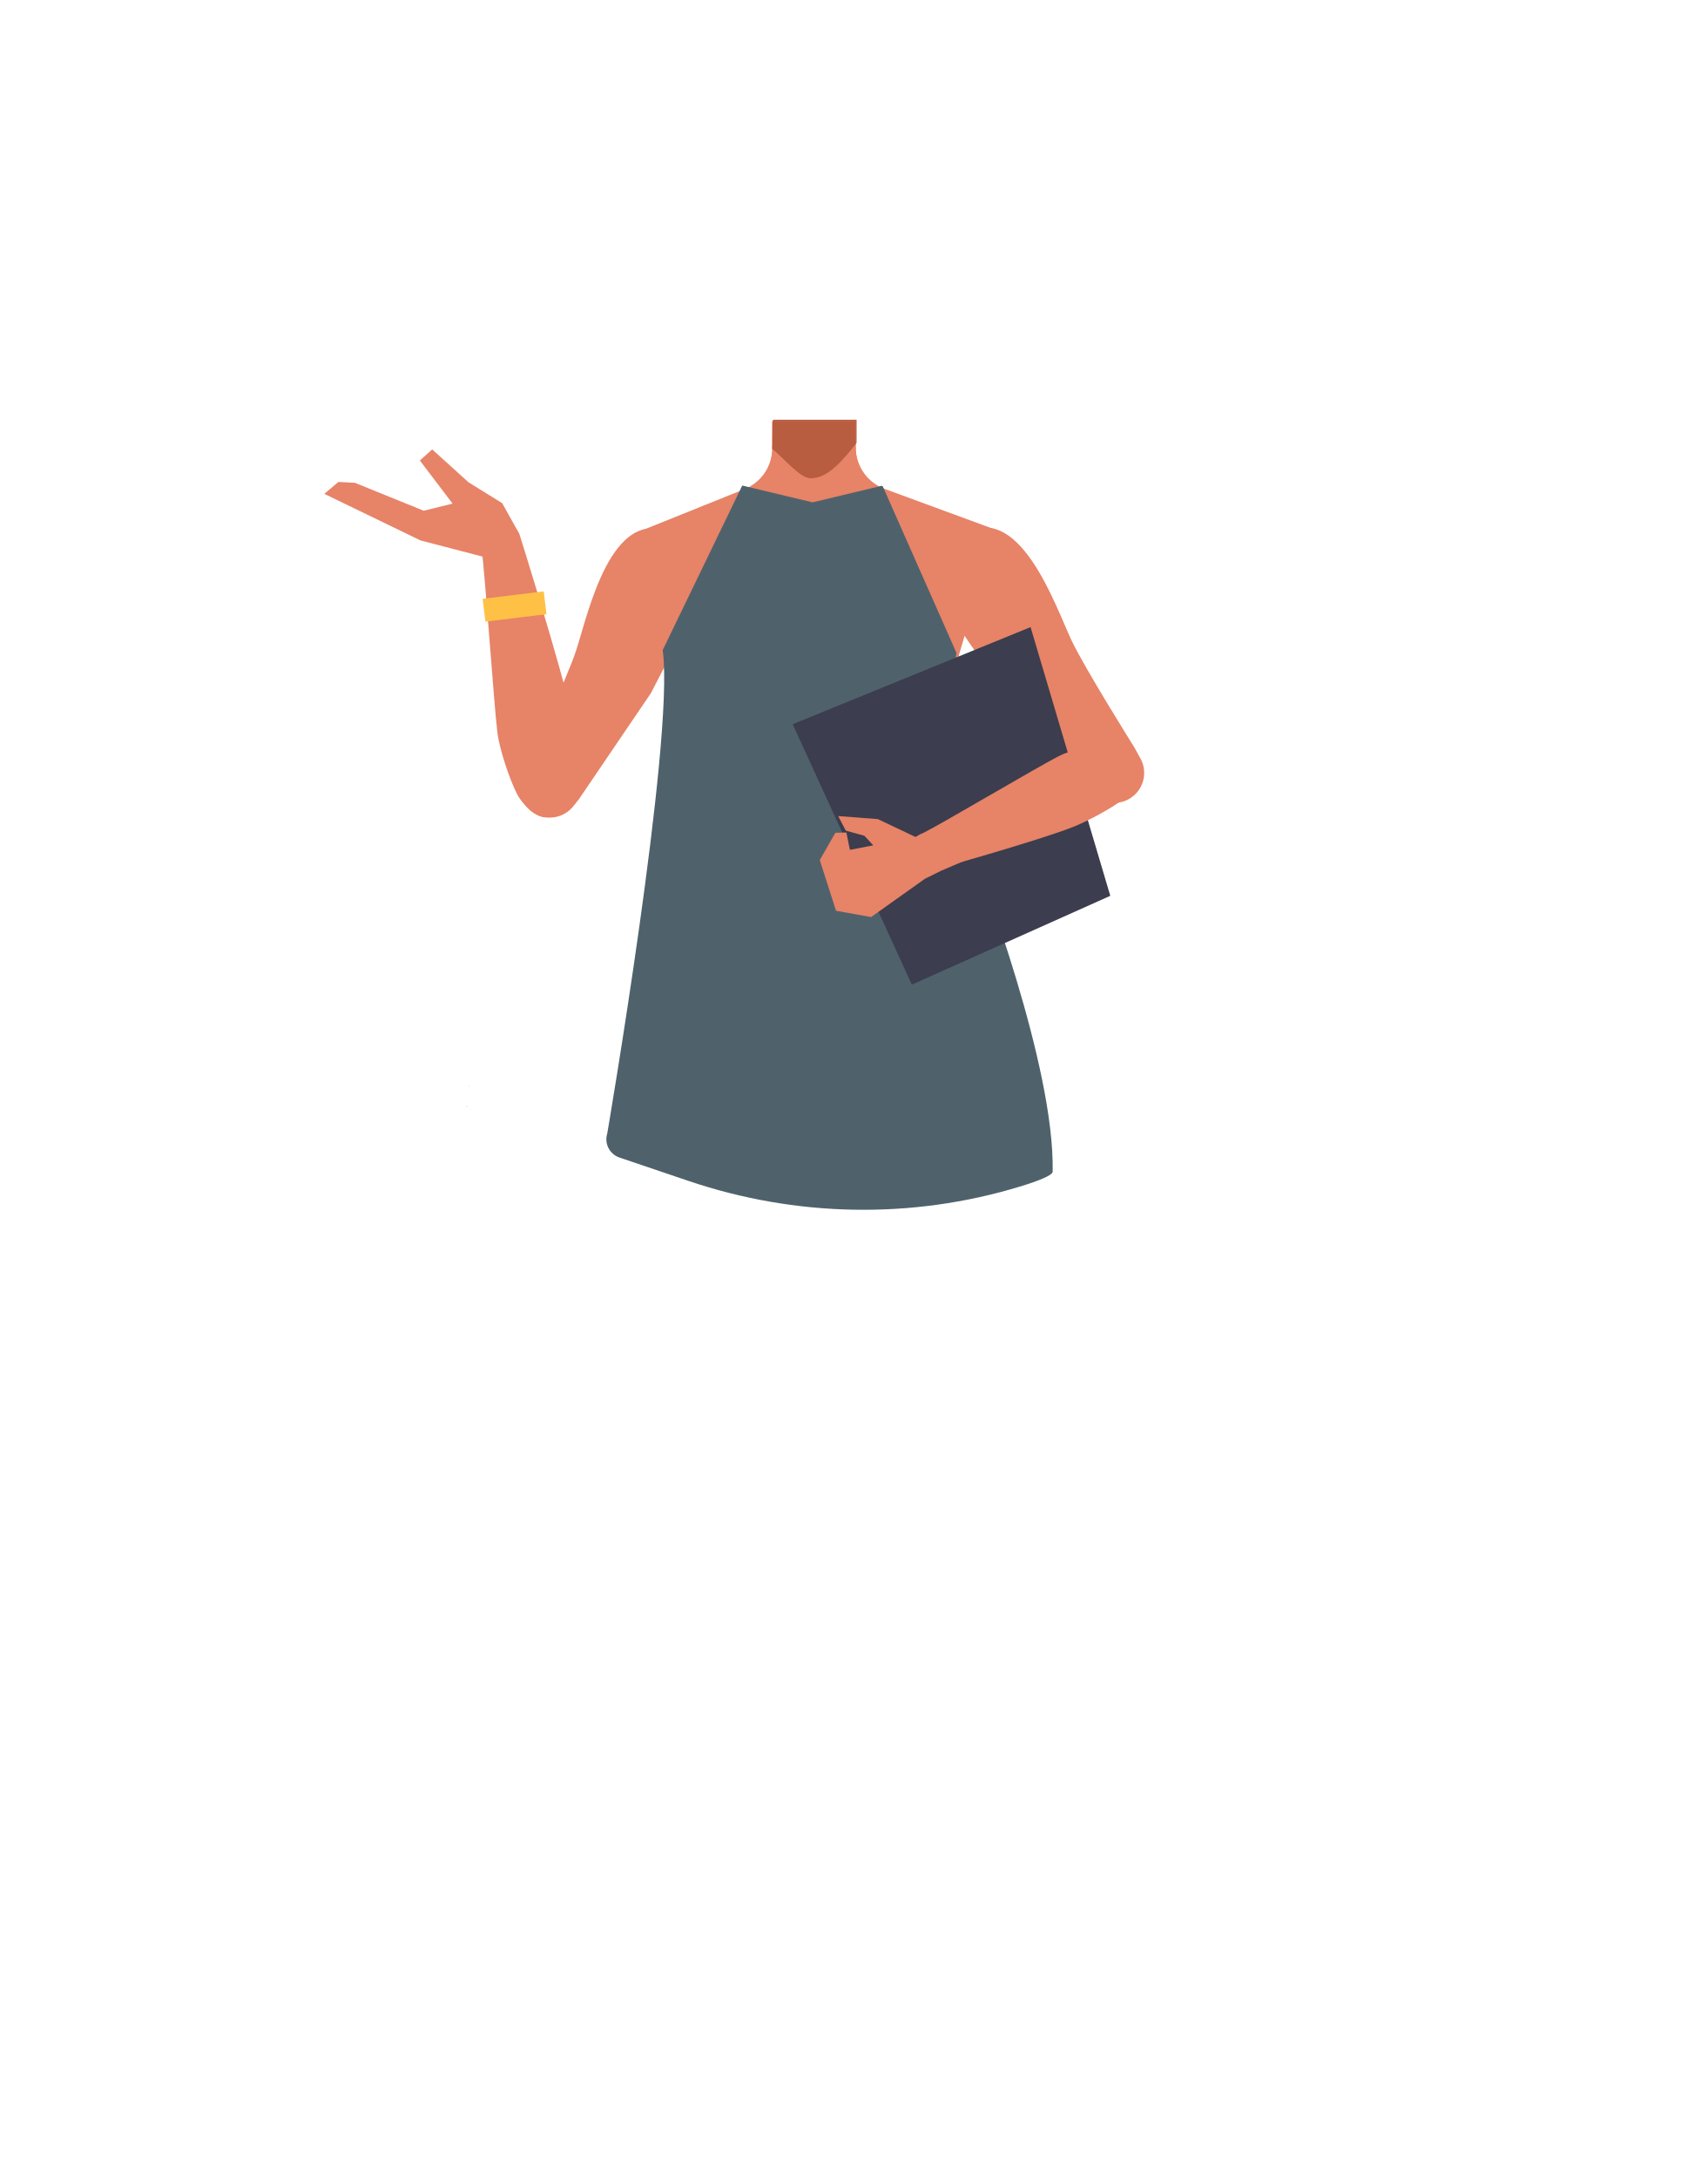
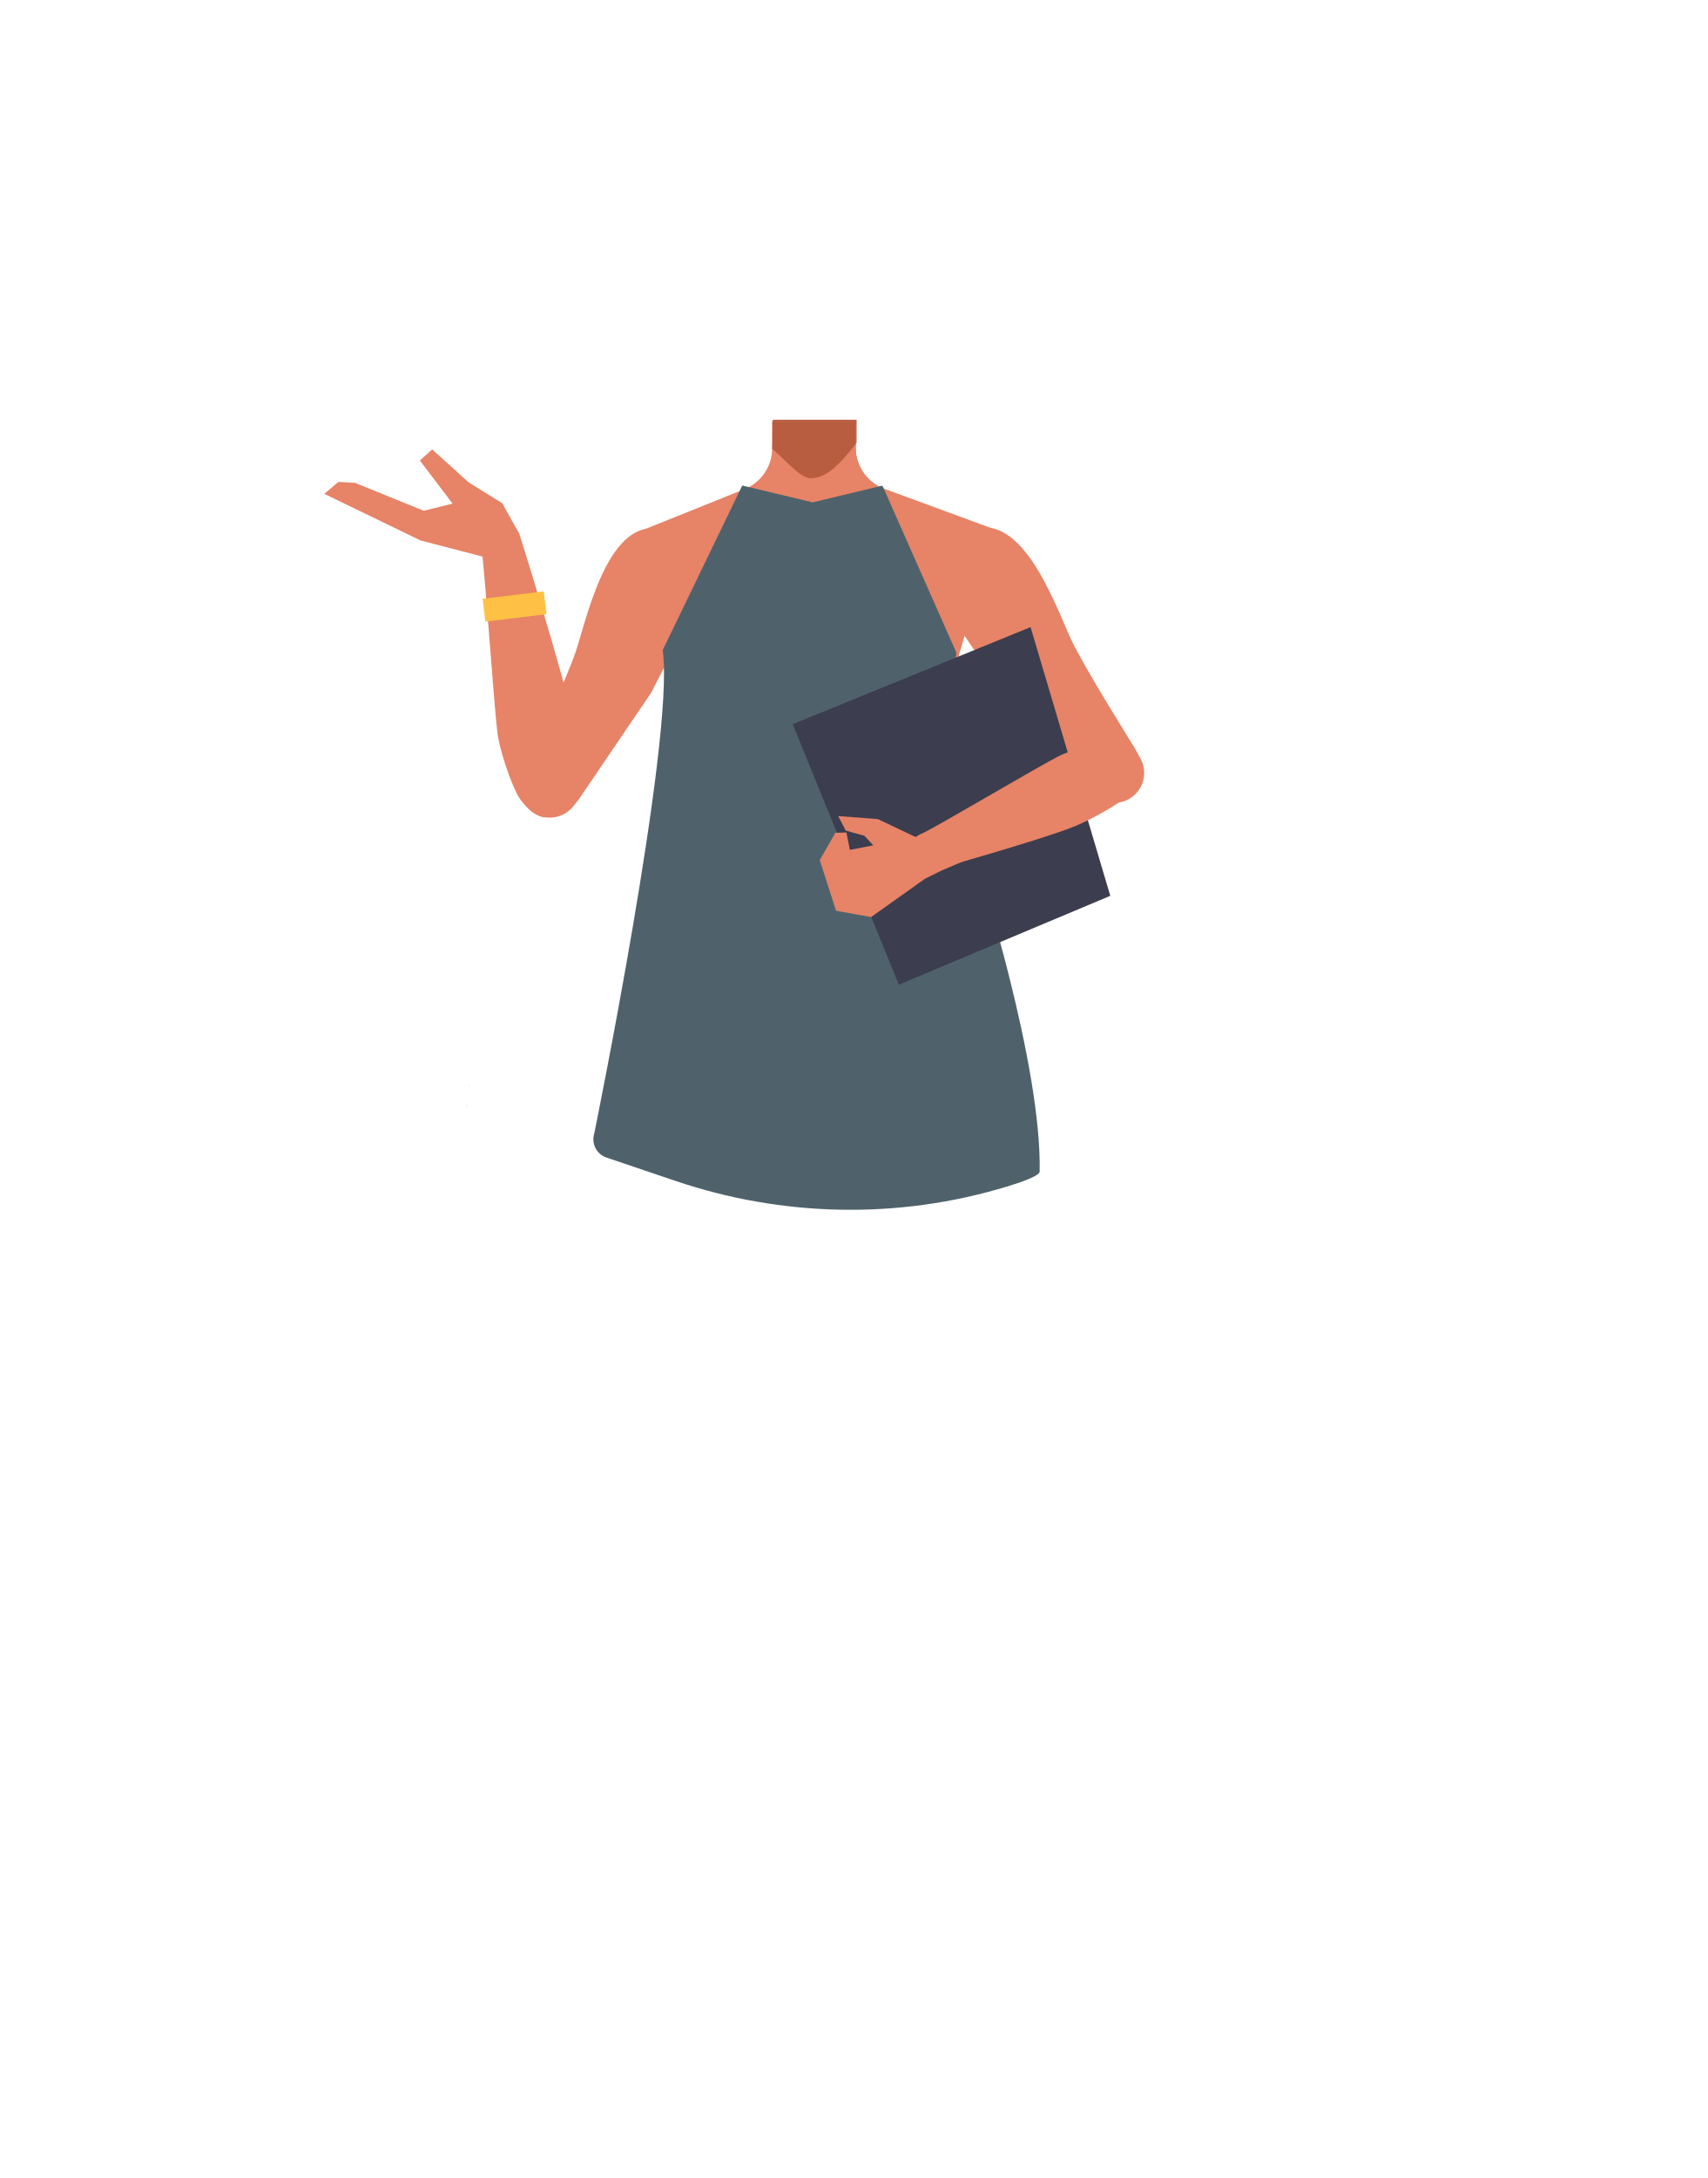
<svg xmlns="http://www.w3.org/2000/svg" version="1.1" id="Calque_1" x="0px" y="0px" viewBox="0 0 788 1005.1" style="enable-background:new 0 0 788 1005.1;" xml:space="preserve">
  <style type="text/css">
	.st0{fill:#E78367;}
	.st1{fill:#B85D40;}
	.st2{fill:#FFC145;}
	.st3{fill:#3C3D4E;}
	.st4{fill:#C35959;}
	.st5{fill:#1A1818;}
	.st6{fill:#BAA535;}
	.st7{fill:#4F626C;}
</style>
  <g id="Calque_4">
    <path class="st0" d="M440.4,283.9l2.2,18.2l-21.1,75.3h-92.1l-22.5-75.6l2.6-18.7l-17-36.8l51.2-20.6c7.7-3.1,12.8-10.6,12.8-18.9   v-12.8H395v12.5c0,8.5,5.3,16.1,13.3,19.1l51.4,18.9L440.4,283.9z" />
    <path class="st1" d="M356.9,193.7h38.5v10.6l0,0c-8.6,11-14.3,15.8-20.9,15.8c-4.9,0-12.7-9.7-17.7-13.6l0.1-1.9V193.7z" />
  </g>
  <g id="Calque_3">
    <path class="st0" d="M300.5,319.8l-33.2,48.9l-2.6,3.3c-4.5,5.7-12.6,7-18.6,3l0,0c-5.5-3.6-7.6-10.6-5.2-16.7l2.2-5.4   c0,0,18.3-39,22.8-52.6c5.5-16.7,16.2-68.3,44.7-54.1l0,0c10.4,5.2,18.7,18.5,13.1,28.6L300.5,319.8z" />
    <path class="st0" d="M252.1,377.2L252.1,377.2c5.8-0.2,11-3.6,13.4-8.9c0.3-0.5,0.5-1,0.7-1.6c1.7-9.1-0.5-27.8-2.4-36.8   c-4.4-21-24.1-83.6-24.1-83.6l0,0c-2-4.2-7-6.1-11.3-4.4l-1,0.4c-4,1.6-6.3,5.8-5.4,10c0.2,0.8,0.3,1.5,0.4,2   c1.4,9.4,5.6,71,7.2,83.8c0.9,7.5,5.7,21.9,9.2,28.6C240.8,370.6,247.1,377.4,252.1,377.2z" />
    <path class="st0" d="M239,245.1c0,0,1,15.9-3.9,14.9l-1.8-0.4l-39.2-10.2l-44.4-21.5l6.5-5.5l7.6,0.4l31.8,12.9l13.3-3.3   l-15.1-19.9l5.7-5.1l16.8,15.2l15.5,9.6L239,245.1z" />
    <rect x="223.3" y="274.6" transform="matrix(0.9927 -0.1207 0.1207 0.9927 -32.0322 30.6945)" class="st2" width="28.4" height="10.6" />
    <polygon class="st3" points="215.6,510.3 215.7,510.3 215.6,510.2  " />
    <polygon class="st3" points="215.7,510.3 215.8,510.3 215.8,510.2  " />
    <polygon class="st3" points="215.6,510.3 215.7,510.3 215.6,510.2  " />
    <polygon class="st3" points="215.7,510.3 215.8,510.3 215.8,510.2  " />
    <polygon class="st3" points="215.2,510.7 215.3,510.6 215.2,510.6  " />
    <polygon class="st3" points="215.3,510.6 215.4,510.7 215.4,510.6  " />
    <polygon class="st3" points="215.2,510.7 215.3,510.6 215.2,510.6  " />
    <polygon class="st3" points="215.3,510.6 215.4,510.7 215.4,510.6  " />
    <polygon points="217,510.6 217.1,510.6 217,510.6  " />
    <polygon points="217.1,510.6 217.1,510.6 217.1,510.6  " />
    <polygon points="217,510.6 217.1,510.6 217,510.6  " />
    <path class="st4" d="M440.7,301.1c0,14.3-19.3,41.3-33.6,41.3c-14.3-0.3-25.7-12.1-25.4-26.4c0.3-13.9,11.5-25.1,25.4-25.4   C421.4,290.7,440.7,286.9,440.7,301.1z" />
    <circle class="st4" cx="375.5" cy="238.7" r="25.9" />
    <polygon class="st5" points="216.6,501.1 216.5,501.1 216.5,501  " />
    <polygon points="216.7,501 216.7,501.1 216.6,501.1  " />
    <polygon class="st5" points="216.6,501.1 216.5,501.1 216.5,501  " />
    <polygon points="216.7,501 216.7,501.1 216.6,501.1  " />
    <path class="st0" d="M459.6,244.9l-17,57.5l-21.1,75.3h-92.1l-22.5-75.6l2.6-18.7l-17-36.8l51.2-20.5c7.7-3.1,12.7-10.6,12.8-18.9   v-12.8H395v12.5c0,8.5,5.3,16.1,13.3,19.1L459.6,244.9L459.6,244.9z" />
    <path class="st1" d="M356.6,194.3H395v10.6l0,0c-8.6,11-14.3,15.8-20.9,15.8c-4.9,0-12.7-9.7-17.7-13.6l0.1-1.9L356.6,194.3z" />
-     <path class="st6" d="M374.9,379.7H421c0,0,20.9,57.8,21,62.8s-62.3,67.5-61.3,70c1,2.5-6.4-4.3-6.4-5S374.9,379.7,374.9,379.7z" />
-     <path class="st6" d="M373.9,379.7h-46.1c0,0-20.9,57.8-21,62.8s62.3,67.5,61.3,70c-1,2.5,6.4-4.3,6.4-5S373.9,379.7,373.9,379.7z" />
-     <path class="st7" d="M342.5,224.3L305.9,300c0,0.1,0,0.2,0,0.3l0.1,0.6c5.2,41.7-25.7,222.2-25.7,222.2c-1.4,4.5,0.9,9.3,5.4,11   l31.9,10.8c49.5,16.8,103.1,17.9,153.1,2.7c9.2-2.8,15.2-5.3,15.2-6.9c1-49-33.5-138.3-35.9-145.4l-15.5,6.6   c-14.4-42.5,0.8-56.2,7-100.6l0.1-0.6c0-0.1-0.1,0.7-0.1,0.6l-34-76.8c-0.1-0.2-0.3-0.3-0.6-0.3l-31.7,7.6c-0.1,0-0.2,0-0.2,0   l-31.8-7.6C342.9,224,342.6,224.1,342.5,224.3z" />
+     <path class="st6" d="M374.9,379.7H421c0,0,20.9,57.8,21,62.8s-68.3,67.5-67.3,70c1,2.5-6.4-4.3-6.4-5S374.9,379.7,374.9,379.7z" />
+     <path class="st6" d="M373.9,379.7h-46.1c0,0-20.9,57.8-21,62.8s56.3,67.5,55.3,70c-1,2.5,6.4-4.3,6.4-5S373.9,379.7,373.9,379.7z" />
+     <path class="st7" d="M342.5,224.3L305.9,300c0,0.1,0,0.2,0,0.3l0.1,0.6c5.2,41.7-31.7,222.2-31.7,222.2c-1.4,4.5,0.9,9.3,5.4,11   l31.9,10.8c49.5,16.8,103.1,17.9,153.1,2.7c9.2-2.8,15.2-5.3,15.2-6.9c1-49-27.5-138.3-29.9-145.4l-15.5,6.6   c-14.4-42.5,0.8-56.2,7-100.6l0.1-0.6c0-0.1-0.1,0.7-0.1,0.6l-34-76.8c-0.1-0.2-0.3-0.3-0.6-0.3l-31.7,7.6c-0.1,0-0.2,0-0.2,0   l-31.8-7.6C342.9,224,342.6,224.1,342.5,224.3z" />
    <path class="st0" d="M462.7,319l38.8,44.5l3,3c5.1,5.1,13.3,5.4,18.8,0.7l0,0c5-4.3,6.3-11.5,3.1-17.2l-2.8-5.1   c0,0-22.9-36.5-29-49.4c-7.5-15.9-24.3-65.9-50.9-48.4l0,0c-9.7,6.4-16.4,20.6-9.6,30L462.7,319z" />
-     <polygon class="st3" points="365.9,334.2 420.9,454.4 512.5,413.4 475.7,289.4  " />
+     <polygon class="st3" points="365.9,334.2 414.9,454.4 512.5,413.4 475.7,289.4  " />
    <path class="st0" d="M524.8,348.4L524.8,348.4c2.1,5.1,1.6,10.8-1.2,15.5c-0.2,0.5-0.5,0.9-0.8,1.4c-5.8,5.8-19.8,13.2-26.9,16.1   c-16.5,6.6-68.2,21-68.2,21l0,0c-3.7,0.4-7-2.8-7.4-7.2l-0.1-1c-0.4-4.1,1.7-8.1,5-9.4c0.6-0.2,1.1-0.5,1.5-0.7   c7.2-3.5,52.3-30.2,61.9-35.1c5.6-2.9,17.7-6,23.7-6.4C515.9,342.2,523,344.2,524.8,348.4z" />
    <polygon class="st0" points="422.5,386.2 405.2,378 386.9,376.6 390.4,383.3 399,385.7 403.1,390.1 392.3,392.2 390.7,384.2    385.6,384.3 378.4,396.9 385.9,420.3 402.1,423.2 427,405.5 434.5,401.8 449.9,395.2 433.7,380.8 427.1,384.7  " />
  </g>
</svg>
